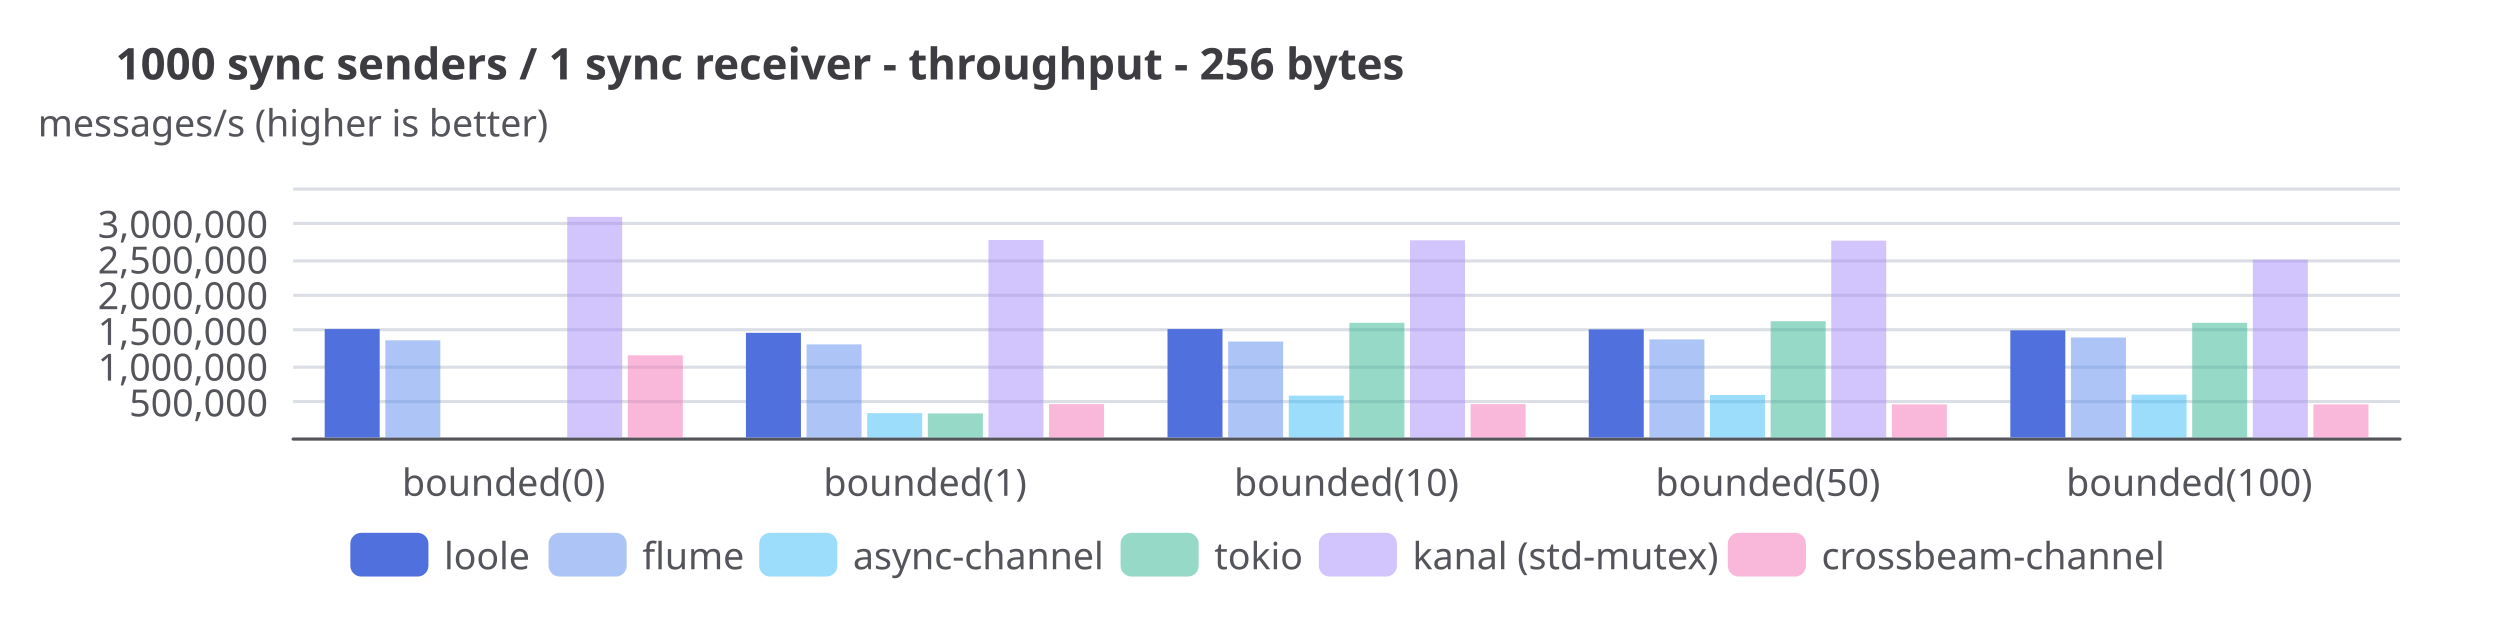
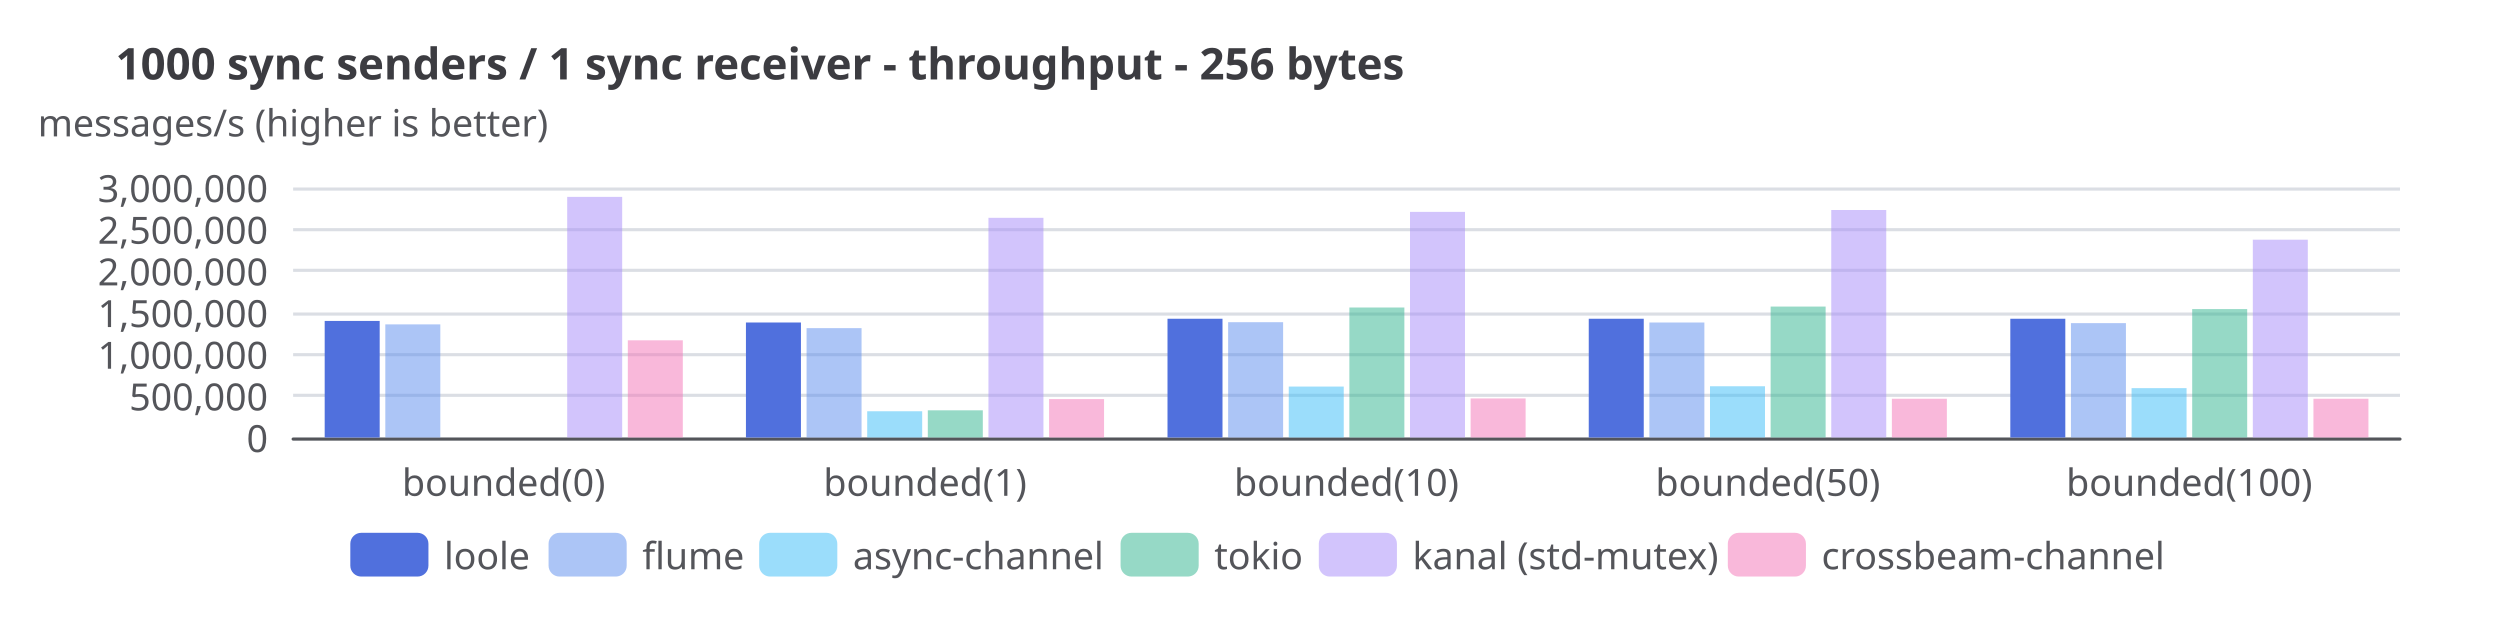
<svg xmlns="http://www.w3.org/2000/svg" width="800" height="200" version="1.1" baseProfile="full" viewBox="0 0 800 200">
  <rect width="800" height="200" x="0" y="0" fill="white" />
  <path d="M93.8 140.5L768 140.5" fill="none" pointer-events="visible" stroke="#dbdee4" class="zr0-cls-0" />
-   <path d="M93.8 128.5L768 128.5" fill="none" pointer-events="visible" stroke="#dbdee4" class="zr0-cls-0" />
-   <path d="M93.8 117.5L768 117.5" fill="none" pointer-events="visible" stroke="#dbdee4" class="zr0-cls-0" />
-   <path d="M93.8 105.5L768 105.5" fill="none" pointer-events="visible" stroke="#dbdee4" class="zr0-cls-0" />
-   <path d="M93.8 94.5L768 94.5" fill="none" pointer-events="visible" stroke="#dbdee4" class="zr0-cls-0" />
-   <path d="M93.8 83.5L768 83.5" fill="none" pointer-events="visible" stroke="#dbdee4" class="zr0-cls-0" />
-   <path d="M93.8 71.5L768 71.5" fill="none" pointer-events="visible" stroke="#dbdee4" class="zr0-cls-0" />
+   <path d="M93.8 126.5L768 126.5" fill="none" pointer-events="visible" stroke="#dbdee4" class="zr0-cls-0" />
+   <path d="M93.8 113.5L768 113.5" fill="none" pointer-events="visible" stroke="#dbdee4" class="zr0-cls-0" />
+   <path d="M93.8 100.5L768 100.5" fill="none" pointer-events="visible" stroke="#dbdee4" class="zr0-cls-0" />
+   <path d="M93.8 86.5L768 86.5" fill="none" pointer-events="visible" stroke="#dbdee4" class="zr0-cls-0" />
+   <path d="M93.8 73.5L768 73.5" fill="none" pointer-events="visible" stroke="#dbdee4" class="zr0-cls-0" />
  <path d="M93.8 60.5L768 60.5" fill="none" pointer-events="visible" stroke="#dbdee4" class="zr0-cls-0" />
  <text dominant-baseline="central" text-anchor="middle" style="font-size:12px;font-family:sans-serif;" xml:space="preserve" y="-6" transform="translate(93.76 45)" fill="#54555a">messages/s (higher is better)</text>
  <path d="M93.8 140.5L768 140.5" fill="none" pointer-events="visible" stroke="#54555a" stroke-linecap="round" class="zr0-cls-0" />
-   <text dominant-baseline="central" text-anchor="end" style="font-size:12px;font-family:sans-serif;" transform="translate(85.76 128.5714)" fill="#54555a">500,000</text>
-   <text dominant-baseline="central" text-anchor="end" style="font-size:12px;font-family:sans-serif;" transform="translate(85.76 117.1429)" fill="#54555a">1,000,000</text>
-   <text dominant-baseline="central" text-anchor="end" style="font-size:12px;font-family:sans-serif;" transform="translate(85.76 105.7143)" fill="#54555a">1,500,000</text>
-   <text dominant-baseline="central" text-anchor="end" style="font-size:12px;font-family:sans-serif;" transform="translate(85.76 94.2857)" fill="#54555a">2,000,000</text>
-   <text dominant-baseline="central" text-anchor="end" style="font-size:12px;font-family:sans-serif;" transform="translate(85.76 82.8571)" fill="#54555a">2,500,000</text>
-   <text dominant-baseline="central" text-anchor="end" style="font-size:12px;font-family:sans-serif;" transform="translate(85.76 71.4286)" fill="#54555a">3,000,000</text>
+   <text dominant-baseline="central" text-anchor="end" style="font-size:12px;font-family:sans-serif;" transform="translate(85.76 140)" fill="#54555a">0</text>
+   <text dominant-baseline="central" text-anchor="end" style="font-size:12px;font-family:sans-serif;" transform="translate(85.76 126.6667)" fill="#54555a">500,000</text>
+   <text dominant-baseline="central" text-anchor="end" style="font-size:12px;font-family:sans-serif;" transform="translate(85.76 113.3333)" fill="#54555a">1,000,000</text>
+   <text dominant-baseline="central" text-anchor="end" style="font-size:12px;font-family:sans-serif;" transform="translate(85.76 100)" fill="#54555a">1,500,000</text>
+   <text dominant-baseline="central" text-anchor="end" style="font-size:12px;font-family:sans-serif;" transform="translate(85.76 86.6667)" fill="#54555a">2,000,000</text>
+   <text dominant-baseline="central" text-anchor="end" style="font-size:12px;font-family:sans-serif;" transform="translate(85.76 73.3333)" fill="#54555a">2,500,000</text>
+   <text dominant-baseline="central" text-anchor="end" style="font-size:12px;font-family:sans-serif;" transform="translate(85.76 60)" fill="#54555a">3,000,000</text>
  <text dominant-baseline="central" text-anchor="middle" style="font-size:12px;font-family:sans-serif;" y="6" transform="translate(161.184 148)" fill="#54555a">bounded(0)</text>
  <text dominant-baseline="central" text-anchor="middle" style="font-size:12px;font-family:sans-serif;" y="6" transform="translate(296.032 148)" fill="#54555a">bounded(1)</text>
  <text dominant-baseline="central" text-anchor="middle" style="font-size:12px;font-family:sans-serif;" y="6" transform="translate(430.88 148)" fill="#54555a">bounded(10)</text>
  <text dominant-baseline="central" text-anchor="middle" style="font-size:12px;font-family:sans-serif;" y="6" transform="translate(565.728 148)" fill="#54555a">bounded(50)</text>
  <text dominant-baseline="central" text-anchor="middle" style="font-size:12px;font-family:sans-serif;" y="6" transform="translate(700.576 148)" fill="#54555a">bounded(100)</text>
-   <path d="M103.9 140l17.6 0l0 -34.7l-17.6 0Z" fill="#5070dd" ecmeta_series_index="0" ecmeta_data_index="0" ecmeta_ssr_type="chart" class="zr0-cls-1" />
-   <path d="M238.7 140l17.6 0l0 -33.5l-17.6 0Z" fill="#5070dd" ecmeta_series_index="0" ecmeta_data_index="1" ecmeta_ssr_type="chart" class="zr0-cls-1" />
-   <path d="M373.6 140l17.6 0l0 -34.7l-17.6 0Z" fill="#5070dd" ecmeta_series_index="0" ecmeta_data_index="2" ecmeta_ssr_type="chart" class="zr0-cls-1" />
-   <path d="M508.4 140l17.6 0l0 -34.6l-17.6 0Z" fill="#5070dd" ecmeta_series_index="0" ecmeta_data_index="3" ecmeta_ssr_type="chart" class="zr0-cls-1" />
-   <path d="M643.3 140l17.6 0l0 -34.3l-17.6 0Z" fill="#5070dd" ecmeta_series_index="0" ecmeta_data_index="4" ecmeta_ssr_type="chart" class="zr0-cls-1" />
-   <path d="M123.3 140l17.6 0l0 -31.1l-17.6 0Z" fill="rgb(91,141,239)" fill-opacity="0.5" ecmeta_series_index="1" ecmeta_data_index="0" ecmeta_ssr_type="chart" class="zr0-cls-2" />
-   <path d="M258.1 140l17.6 0l0 -29.8l-17.6 0Z" fill="rgb(91,141,239)" fill-opacity="0.5" ecmeta_series_index="1" ecmeta_data_index="1" ecmeta_ssr_type="chart" class="zr0-cls-2" />
-   <path d="M393 140l17.6 0l0 -30.7l-17.6 0Z" fill="rgb(91,141,239)" fill-opacity="0.5" ecmeta_series_index="1" ecmeta_data_index="2" ecmeta_ssr_type="chart" class="zr0-cls-2" />
-   <path d="M527.8 140l17.6 0l0 -31.4l-17.6 0Z" fill="rgb(91,141,239)" fill-opacity="0.5" ecmeta_series_index="1" ecmeta_data_index="3" ecmeta_ssr_type="chart" class="zr0-cls-2" />
-   <path d="M662.7 140l17.6 0l0 -32l-17.6 0Z" fill="rgb(91,141,239)" fill-opacity="0.5" ecmeta_series_index="1" ecmeta_data_index="4" ecmeta_ssr_type="chart" class="zr0-cls-2" />
-   <path d="M277.5 140l17.6 0l0 -7.8l-17.6 0Z" fill="rgb(56,189,248)" fill-opacity="0.5" ecmeta_series_index="2" ecmeta_data_index="1" ecmeta_ssr_type="chart" class="zr0-cls-3" />
-   <path d="M412.4 140l17.6 0l0 -13.4l-17.6 0Z" fill="rgb(56,189,248)" fill-opacity="0.5" ecmeta_series_index="2" ecmeta_data_index="2" ecmeta_ssr_type="chart" class="zr0-cls-3" />
-   <path d="M547.2 140l17.6 0l0 -13.6l-17.6 0Z" fill="rgb(56,189,248)" fill-opacity="0.5" ecmeta_series_index="2" ecmeta_data_index="3" ecmeta_ssr_type="chart" class="zr0-cls-3" />
-   <path d="M682.1 140l17.6 0l0 -13.7l-17.6 0Z" fill="rgb(56,189,248)" fill-opacity="0.5" ecmeta_series_index="2" ecmeta_data_index="4" ecmeta_ssr_type="chart" class="zr0-cls-3" />
-   <path d="M296.9 140l17.6 0l0 -7.7l-17.6 0Z" fill="rgb(47,181,142)" fill-opacity="0.5" ecmeta_series_index="3" ecmeta_data_index="1" ecmeta_ssr_type="chart" class="zr0-cls-4" />
-   <path d="M431.8 140l17.6 0l0 -36.7l-17.6 0Z" fill="rgb(47,181,142)" fill-opacity="0.5" ecmeta_series_index="3" ecmeta_data_index="2" ecmeta_ssr_type="chart" class="zr0-cls-4" />
-   <path d="M566.6 140l17.6 0l0 -37.2l-17.6 0Z" fill="rgb(47,181,142)" fill-opacity="0.5" ecmeta_series_index="3" ecmeta_data_index="3" ecmeta_ssr_type="chart" class="zr0-cls-4" />
-   <path d="M701.5 140l17.6 0l0 -36.7l-17.6 0Z" fill="rgb(47,181,142)" fill-opacity="0.5" ecmeta_series_index="3" ecmeta_data_index="4" ecmeta_ssr_type="chart" class="zr0-cls-4" />
-   <path d="M181.5 140l17.6 0l0 -70.6l-17.6 0Z" fill="rgb(167,139,250)" fill-opacity="0.5" ecmeta_series_index="4" ecmeta_data_index="0" ecmeta_ssr_type="chart" class="zr0-cls-5" />
-   <path d="M316.3 140l17.6 0l0 -63.2l-17.6 0Z" fill="rgb(167,139,250)" fill-opacity="0.5" ecmeta_series_index="4" ecmeta_data_index="1" ecmeta_ssr_type="chart" class="zr0-cls-5" />
-   <path d="M451.2 140l17.6 0l0 -63.1l-17.6 0Z" fill="rgb(167,139,250)" fill-opacity="0.5" ecmeta_series_index="4" ecmeta_data_index="2" ecmeta_ssr_type="chart" class="zr0-cls-5" />
-   <path d="M586 140l17.6 0l0 -63l-17.6 0Z" fill="rgb(167,139,250)" fill-opacity="0.5" ecmeta_series_index="4" ecmeta_data_index="3" ecmeta_ssr_type="chart" class="zr0-cls-5" />
-   <path d="M720.9 140l17.6 0l0 -56.9l-17.6 0Z" fill="rgb(167,139,250)" fill-opacity="0.5" ecmeta_series_index="4" ecmeta_data_index="4" ecmeta_ssr_type="chart" class="zr0-cls-5" />
-   <path d="M200.9 140l17.6 0l0 -26.3l-17.6 0Z" fill="rgb(244,114,182)" fill-opacity="0.5" ecmeta_series_index="5" ecmeta_data_index="0" ecmeta_ssr_type="chart" class="zr0-cls-6" />
-   <path d="M335.7 140l17.6 0l0 -10.7l-17.6 0Z" fill="rgb(244,114,182)" fill-opacity="0.5" ecmeta_series_index="5" ecmeta_data_index="1" ecmeta_ssr_type="chart" class="zr0-cls-6" />
-   <path d="M470.6 140l17.6 0l0 -10.7l-17.6 0Z" fill="rgb(244,114,182)" fill-opacity="0.5" ecmeta_series_index="5" ecmeta_data_index="2" ecmeta_ssr_type="chart" class="zr0-cls-6" />
-   <path d="M605.4 140l17.6 0l0 -10.6l-17.6 0Z" fill="rgb(244,114,182)" fill-opacity="0.5" ecmeta_series_index="5" ecmeta_data_index="3" ecmeta_ssr_type="chart" class="zr0-cls-6" />
-   <path d="M740.3 140l17.6 0l0 -10.6l-17.6 0Z" fill="rgb(244,114,182)" fill-opacity="0.5" ecmeta_series_index="5" ecmeta_data_index="4" ecmeta_ssr_type="chart" class="zr0-cls-6" />
+   <path d="M103.9 140l17.6 0l0 -37.3l-17.6 0Z" fill="#5070dd" ecmeta_series_index="0" ecmeta_data_index="0" ecmeta_ssr_type="chart" class="zr0-cls-1" />
+   <path d="M238.7 140l17.6 0l0 -36.8l-17.6 0Z" fill="#5070dd" ecmeta_series_index="0" ecmeta_data_index="1" ecmeta_ssr_type="chart" class="zr0-cls-1" />
+   <path d="M373.6 140l17.6 0l0 -38l-17.6 0Z" fill="#5070dd" ecmeta_series_index="0" ecmeta_data_index="2" ecmeta_ssr_type="chart" class="zr0-cls-1" />
+   <path d="M508.4 140l17.6 0l0 -38l-17.6 0Z" fill="#5070dd" ecmeta_series_index="0" ecmeta_data_index="3" ecmeta_ssr_type="chart" class="zr0-cls-1" />
+   <path d="M643.3 140l17.6 0l0 -38l-17.6 0Z" fill="#5070dd" ecmeta_series_index="0" ecmeta_data_index="4" ecmeta_ssr_type="chart" class="zr0-cls-1" />
+   <path d="M123.3 140l17.6 0l0 -36.2l-17.6 0Z" fill="rgb(91,141,239)" fill-opacity="0.5" ecmeta_series_index="1" ecmeta_data_index="0" ecmeta_ssr_type="chart" class="zr0-cls-2" />
+   <path d="M258.1 140l17.6 0l0 -35l-17.6 0Z" fill="rgb(91,141,239)" fill-opacity="0.5" ecmeta_series_index="1" ecmeta_data_index="1" ecmeta_ssr_type="chart" class="zr0-cls-2" />
+   <path d="M393 140l17.6 0l0 -36.9l-17.6 0Z" fill="rgb(91,141,239)" fill-opacity="0.5" ecmeta_series_index="1" ecmeta_data_index="2" ecmeta_ssr_type="chart" class="zr0-cls-2" />
+   <path d="M527.8 140l17.6 0l0 -36.8l-17.6 0Z" fill="rgb(91,141,239)" fill-opacity="0.5" ecmeta_series_index="1" ecmeta_data_index="3" ecmeta_ssr_type="chart" class="zr0-cls-2" />
+   <path d="M662.7 140l17.6 0l0 -36.6l-17.6 0Z" fill="rgb(91,141,239)" fill-opacity="0.5" ecmeta_series_index="1" ecmeta_data_index="4" ecmeta_ssr_type="chart" class="zr0-cls-2" />
+   <path d="M277.5 140l17.6 0l0 -8.4l-17.6 0Z" fill="rgb(56,189,248)" fill-opacity="0.5" ecmeta_series_index="2" ecmeta_data_index="1" ecmeta_ssr_type="chart" class="zr0-cls-3" />
+   <path d="M412.4 140l17.6 0l0 -16.3l-17.6 0Z" fill="rgb(56,189,248)" fill-opacity="0.5" ecmeta_series_index="2" ecmeta_data_index="2" ecmeta_ssr_type="chart" class="zr0-cls-3" />
+   <path d="M547.2 140l17.6 0l0 -16.4l-17.6 0Z" fill="rgb(56,189,248)" fill-opacity="0.5" ecmeta_series_index="2" ecmeta_data_index="3" ecmeta_ssr_type="chart" class="zr0-cls-3" />
+   <path d="M682.1 140l17.6 0l0 -15.8l-17.6 0Z" fill="rgb(56,189,248)" fill-opacity="0.5" ecmeta_series_index="2" ecmeta_data_index="4" ecmeta_ssr_type="chart" class="zr0-cls-3" />
+   <path d="M296.9 140l17.6 0l0 -8.7l-17.6 0Z" fill="rgb(47,181,142)" fill-opacity="0.5" ecmeta_series_index="3" ecmeta_data_index="1" ecmeta_ssr_type="chart" class="zr0-cls-4" />
+   <path d="M431.8 140l17.6 0l0 -41.6l-17.6 0Z" fill="rgb(47,181,142)" fill-opacity="0.5" ecmeta_series_index="3" ecmeta_data_index="2" ecmeta_ssr_type="chart" class="zr0-cls-4" />
+   <path d="M566.6 140l17.6 0l0 -41.9l-17.6 0Z" fill="rgb(47,181,142)" fill-opacity="0.5" ecmeta_series_index="3" ecmeta_data_index="3" ecmeta_ssr_type="chart" class="zr0-cls-4" />
+   <path d="M701.5 140l17.6 0l0 -41.1l-17.6 0Z" fill="rgb(47,181,142)" fill-opacity="0.5" ecmeta_series_index="3" ecmeta_data_index="4" ecmeta_ssr_type="chart" class="zr0-cls-4" />
+   <path d="M181.5 140l17.6 0l0 -77l-17.6 0Z" fill="rgb(167,139,250)" fill-opacity="0.5" ecmeta_series_index="4" ecmeta_data_index="0" ecmeta_ssr_type="chart" class="zr0-cls-5" />
+   <path d="M316.3 140l17.6 0l0 -70.3l-17.6 0Z" fill="rgb(167,139,250)" fill-opacity="0.5" ecmeta_series_index="4" ecmeta_data_index="1" ecmeta_ssr_type="chart" class="zr0-cls-5" />
+   <path d="M451.2 140l17.6 0l0 -72.2l-17.6 0Z" fill="rgb(167,139,250)" fill-opacity="0.5" ecmeta_series_index="4" ecmeta_data_index="2" ecmeta_ssr_type="chart" class="zr0-cls-5" />
+   <path d="M586 140l17.6 0l0 -72.8l-17.6 0Z" fill="rgb(167,139,250)" fill-opacity="0.5" ecmeta_series_index="4" ecmeta_data_index="3" ecmeta_ssr_type="chart" class="zr0-cls-5" />
+   <path d="M720.9 140l17.6 0l0 -63.3l-17.6 0Z" fill="rgb(167,139,250)" fill-opacity="0.5" ecmeta_series_index="4" ecmeta_data_index="4" ecmeta_ssr_type="chart" class="zr0-cls-5" />
+   <path d="M200.9 140l17.6 0l0 -31.1l-17.6 0Z" fill="rgb(244,114,182)" fill-opacity="0.5" ecmeta_series_index="5" ecmeta_data_index="0" ecmeta_ssr_type="chart" class="zr0-cls-6" />
+   <path d="M335.7 140l17.6 0l0 -12.3l-17.6 0Z" fill="rgb(244,114,182)" fill-opacity="0.5" ecmeta_series_index="5" ecmeta_data_index="1" ecmeta_ssr_type="chart" class="zr0-cls-6" />
+   <path d="M470.6 140l17.6 0l0 -12.5l-17.6 0Z" fill="rgb(244,114,182)" fill-opacity="0.5" ecmeta_series_index="5" ecmeta_data_index="2" ecmeta_ssr_type="chart" class="zr0-cls-6" />
+   <path d="M605.4 140l17.6 0l0 -12.4l-17.6 0Z" fill="rgb(244,114,182)" fill-opacity="0.5" ecmeta_series_index="5" ecmeta_data_index="3" ecmeta_ssr_type="chart" class="zr0-cls-6" />
+   <path d="M740.3 140l17.6 0l0 -12.4l-17.6 0Z" fill="rgb(244,114,182)" fill-opacity="0.5" ecmeta_series_index="5" ecmeta_data_index="4" ecmeta_ssr_type="chart" class="zr0-cls-6" />
  <path d="M-5 -5.5l585.8 0l0 25l-585.8 0Z" transform="translate(112.1 170.5)" fill="rgb(0,0,0)" fill-opacity="0" stroke="#b7b9be" stroke-width="0" class="zr0-cls-0" />
  <path d="M3.5 0L21.5 0A3.5 3.5 0 0 1 25 3.5L25 10.5A3.5 3.5 0 0 1 21.5 14L3.5 14A3.5 3.5 0 0 1 0 10.5L0 3.5A3.5 3.5 0 0 1 3.5 0Z" transform="translate(112.1 170.5)" fill="#5070dd" ecmeta_series_index="0" ecmeta_data_index="0" ecmeta_ssr_type="legend" ecmeta_silent="true" class="zr0-cls-0" />
  <text dominant-baseline="central" text-anchor="start" style="font-size:12px;font-family:sans-serif;" x="30" y="7" transform="translate(112.1 170.5)" fill="#54555a">loole</text>
  <path d="M0 0l55.4 0l0 14l-55.4 0Z" transform="translate(112.1 170.5)" fill="none" pointer-events="visible" ecmeta_series_index="0" ecmeta_data_index="0" ecmeta_ssr_type="legend" class="zr0-cls-7" />
  <path d="M3.5 0L21.5 0A3.5 3.5 0 0 1 25 3.5L25 10.5A3.5 3.5 0 0 1 21.5 14L3.5 14A3.5 3.5 0 0 1 0 10.5L0 3.5A3.5 3.5 0 0 1 3.5 0Z" transform="translate(175.54 170.5)" fill="rgb(91,141,239)" fill-opacity="0.5" ecmeta_series_index="1" ecmeta_data_index="1" ecmeta_ssr_type="legend" ecmeta_silent="true" class="zr0-cls-0" />
  <text dominant-baseline="central" text-anchor="start" style="font-size:12px;font-family:sans-serif;" x="30" y="7" transform="translate(175.54 170.5)" fill="#54555a">flume</text>
  <path d="M0 0l59.4 0l0 14l-59.4 0Z" transform="translate(175.54 170.5)" fill="none" pointer-events="visible" ecmeta_series_index="1" ecmeta_data_index="1" ecmeta_ssr_type="legend" class="zr0-cls-7" />
  <path d="M3.5 0L21.5 0A3.5 3.5 0 0 1 25 3.5L25 10.5A3.5 3.5 0 0 1 21.5 14L3.5 14A3.5 3.5 0 0 1 0 10.5L0 3.5A3.5 3.5 0 0 1 3.5 0Z" transform="translate(242.94 170.5)" fill="rgb(56,189,248)" fill-opacity="0.5" ecmeta_series_index="2" ecmeta_data_index="2" ecmeta_ssr_type="legend" ecmeta_silent="true" class="zr0-cls-0" />
  <text dominant-baseline="central" text-anchor="start" style="font-size:12px;font-family:sans-serif;" x="30" y="7" transform="translate(242.94 170.5)" fill="#54555a">async-channel</text>
  <path d="M0 0l107.6 0l0 14l-107.6 0Z" transform="translate(242.94 170.5)" fill="none" pointer-events="visible" ecmeta_series_index="2" ecmeta_data_index="2" ecmeta_ssr_type="legend" class="zr0-cls-7" />
  <path d="M3.5 0L21.5 0A3.5 3.5 0 0 1 25 3.5L25 10.5A3.5 3.5 0 0 1 21.5 14L3.5 14A3.5 3.5 0 0 1 0 10.5L0 3.5A3.5 3.5 0 0 1 3.5 0Z" transform="translate(358.58 170.5)" fill="rgb(47,181,142)" fill-opacity="0.5" ecmeta_series_index="3" ecmeta_data_index="3" ecmeta_ssr_type="legend" ecmeta_silent="true" class="zr0-cls-0" />
  <text dominant-baseline="central" text-anchor="start" style="font-size:12px;font-family:sans-serif;" x="30" y="7" transform="translate(358.58 170.5)" fill="#54555a">tokio</text>
  <path d="M0 0l55.4 0l0 14l-55.4 0Z" transform="translate(358.58 170.5)" fill="none" pointer-events="visible" ecmeta_series_index="3" ecmeta_data_index="3" ecmeta_ssr_type="legend" class="zr0-cls-7" />
  <path d="M3.5 0L21.5 0A3.5 3.5 0 0 1 25 3.5L25 10.5A3.5 3.5 0 0 1 21.5 14L3.5 14A3.5 3.5 0 0 1 0 10.5L0 3.5A3.5 3.5 0 0 1 3.5 0Z" transform="translate(422.02 170.5)" fill="rgb(167,139,250)" fill-opacity="0.5" ecmeta_series_index="4" ecmeta_data_index="4" ecmeta_ssr_type="legend" ecmeta_silent="true" class="zr0-cls-0" />
  <text dominant-baseline="central" text-anchor="start" style="font-size:12px;font-family:sans-serif;" xml:space="preserve" x="30" y="7" transform="translate(422.02 170.5)" fill="#54555a">kanal (std-mutex)</text>
  <path d="M0 0l122.9 0l0 14l-122.9 0Z" transform="translate(422.02 170.5)" fill="none" pointer-events="visible" ecmeta_series_index="4" ecmeta_data_index="4" ecmeta_ssr_type="legend" class="zr0-cls-7" />
  <path d="M3.5 0L21.5 0A3.5 3.5 0 0 1 25 3.5L25 10.5A3.5 3.5 0 0 1 21.5 14L3.5 14A3.5 3.5 0 0 1 0 10.5L0 3.5A3.5 3.5 0 0 1 3.5 0Z" transform="translate(552.9 170.5)" fill="rgb(244,114,182)" fill-opacity="0.5" ecmeta_series_index="5" ecmeta_data_index="5" ecmeta_ssr_type="legend" ecmeta_silent="true" class="zr0-cls-0" />
  <text dominant-baseline="central" text-anchor="start" style="font-size:12px;font-family:sans-serif;" x="30" y="7" transform="translate(552.9 170.5)" fill="#54555a">crossbeam-channel</text>
  <path d="M0 0l135 0l0 14l-135 0Z" transform="translate(552.9 170.5)" fill="none" pointer-events="visible" ecmeta_series_index="5" ecmeta_data_index="5" ecmeta_ssr_type="legend" class="zr0-cls-7" />
  <path d="M-5 -5l387.4 0l0 24l-387.4 0Z" transform="translate(37 13)" fill="rgb(0,0,0)" fill-opacity="0" stroke="#3c3c41" stroke-width="0" class="zr0-cls-0" />
  <text dominant-baseline="central" text-anchor="start" style="font-size:14px;font-family:sans-serif;font-weight:bold;" xml:space="preserve" y="7" transform="translate(37 13)" fill="#3c3c41">1000 sync senders / 1 sync receiver - throughput - 256 bytes</text>
  <style>
.zr0-cls-0:hover {
pointer-events:none;
}
.zr0-cls-1:hover {
cursor:pointer;
fill:rgba(88,123,243,1);
}
.zr0-cls-2:hover {
cursor:pointer;
fill:rgba(100,155,255,0.5);
}
.zr0-cls-3:hover {
cursor:pointer;
fill:rgba(61,207,255,0.5);
}
.zr0-cls-4:hover {
cursor:pointer;
fill:rgba(51,199,156,0.5);
}
.zr0-cls-5:hover {
cursor:pointer;
fill:rgba(183,152,255,0.5);
}
.zr0-cls-6:hover {
cursor:pointer;
fill:rgba(255,125,200,0.5);
}
.zr0-cls-7:hover {
cursor:pointer;
fill:rgba(0,0,0,0);
}



</style>
</svg>
